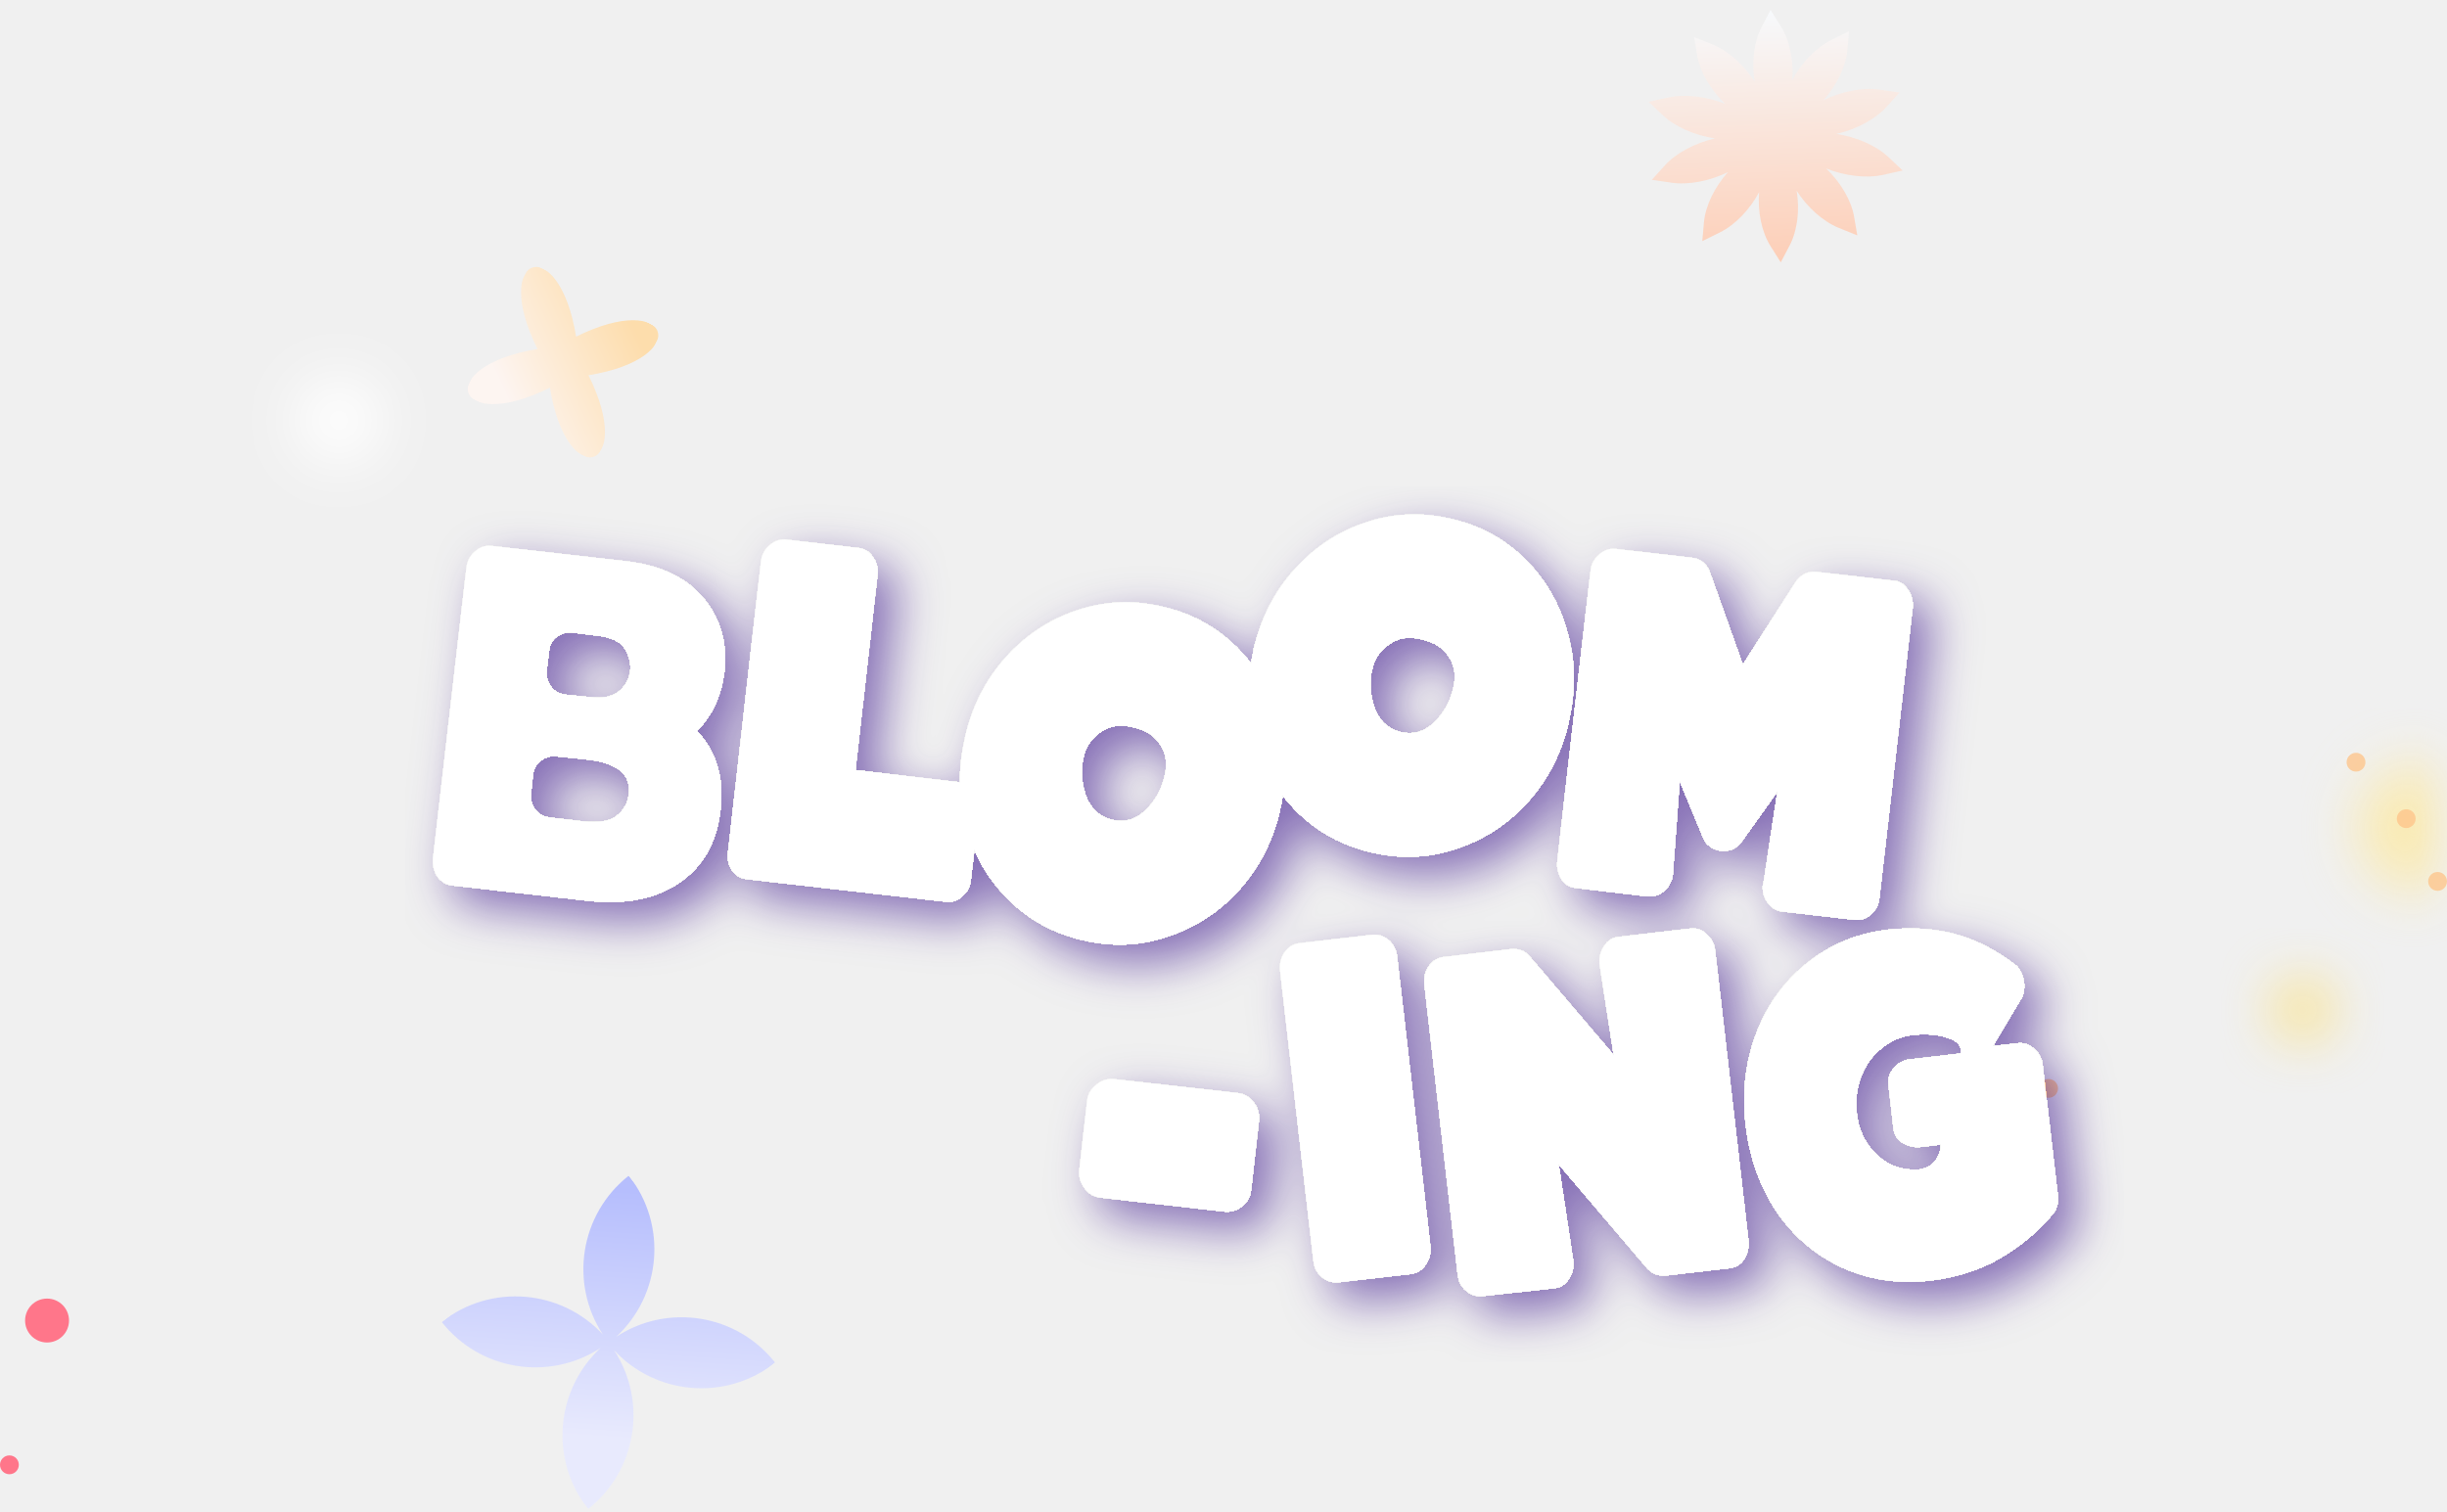
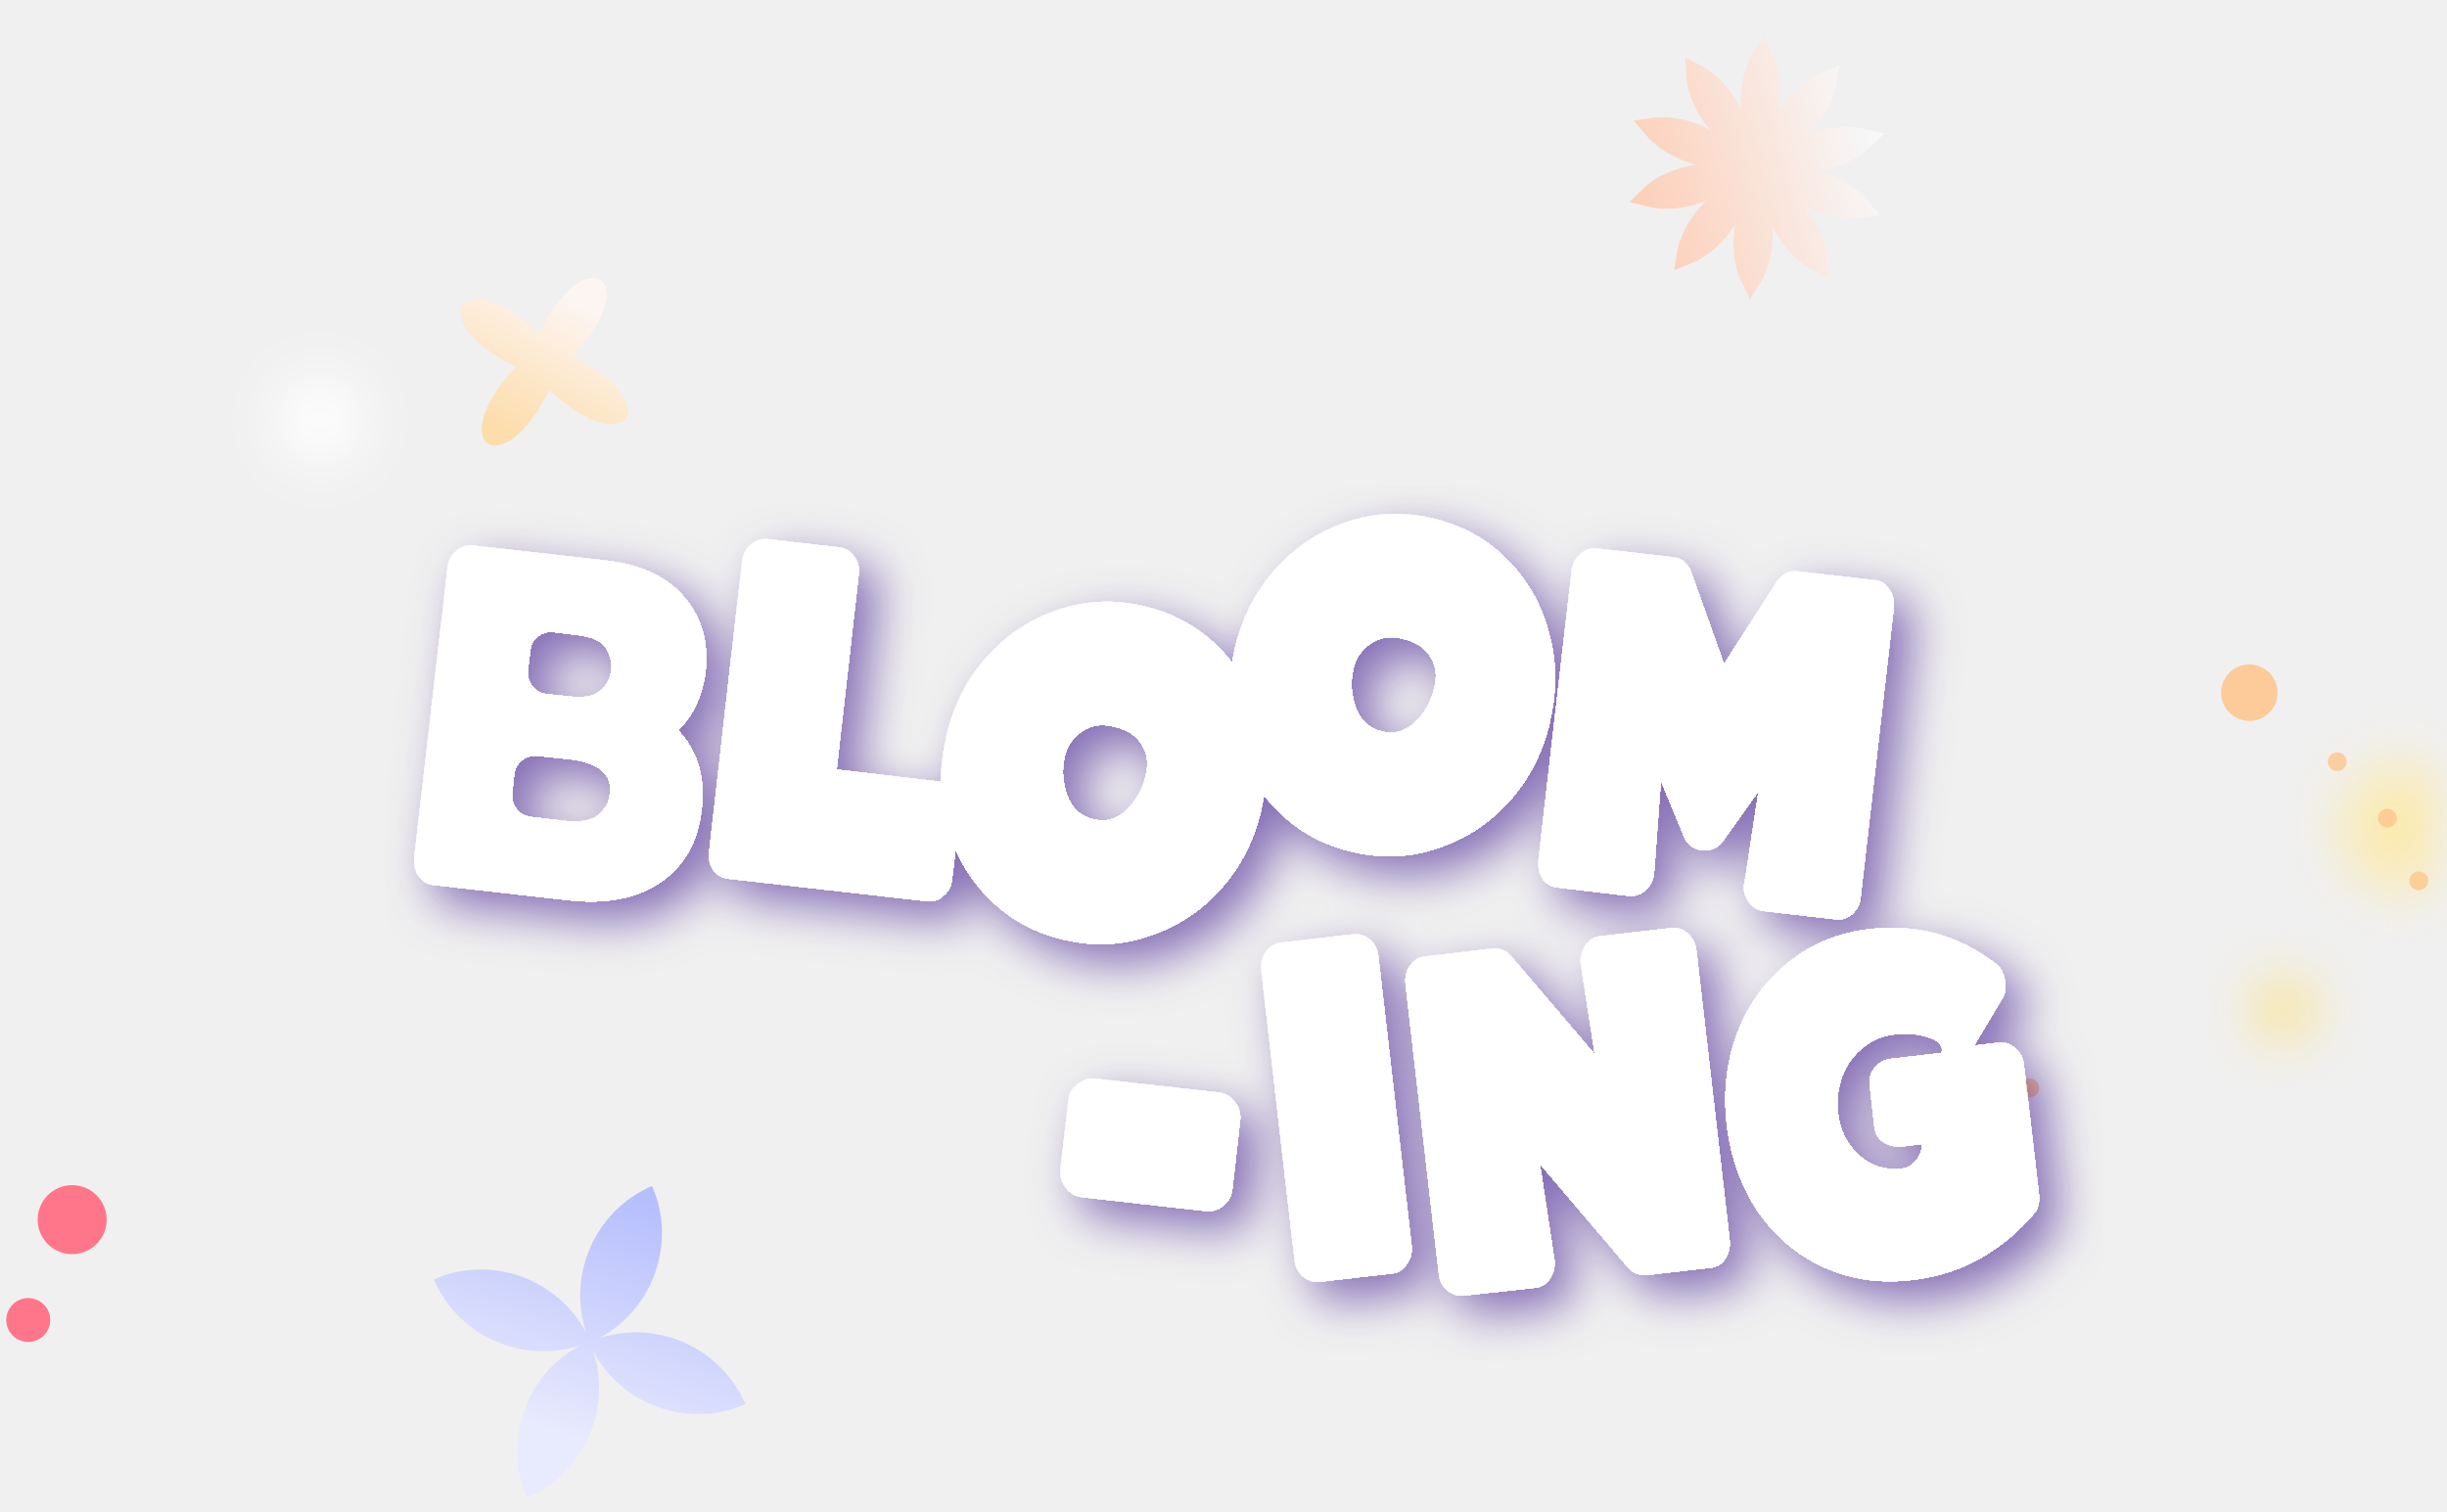
<svg xmlns="http://www.w3.org/2000/svg" width="390" height="241" viewBox="0 0 390 241" fill="none">
-   <g filter="url(#filter0_f_1354_3771)">
-     <circle cx="54" cy="67" r="7" fill="white" />
+   <g clip-path="url(#clip0_40_141)">
+     <g filter="url(#filter0_f_40_141)">
+       <circle cx="51" cy="66.917" r="7" fill="white" />
+     </g>
+     <g clip-path="url(#clip1_40_141)">
+       <mask id="mask0_40_141" style="mask-type:luminance" maskUnits="userSpaceOnUse" x="73" y="43" width="28" height="29">
+         <path d="M100.464 67.152L77.23 71.382L73 48.147L96.235 43.917L100.464 67.152Z" fill="white" />
+       </mask>
+       <g mask="url(#mask0_40_141)">
+         <path d="M85.916 53.154C73.534 41.477 66.95 50.991 82.24 58.468C70.559 70.852 80.073 77.433 87.552 62.144C99.935 73.822 106.518 64.306 91.229 56.831C102.897 44.447 93.383 37.864 85.916 53.154Z" fill="url(#paint0_linear_40_141)" fill-opacity="0.86" />
+       </g>
+     </g>
+     <g clip-path="url(#clip2_40_141)">
+       <mask id="mask1_40_141" style="mask-type:luminance" maskUnits="userSpaceOnUse" x="69" y="188" width="50" height="51">
+         <path d="M103.89 188.917L69 203.973L84.056 238.863L118.946 223.807L103.89 188.917Z" fill="white" />
+       </mask>
+       <g mask="url(#mask1_40_141)">
+         <path fill-rule="evenodd" clip-rule="evenodd" d="M93.427 212.44C88.833 203.782 78.281 199.968 69.125 203.919C73.057 213.033 83.274 217.499 92.523 214.436C83.865 219.03 80.051 229.582 84.002 238.739C93.116 234.806 97.581 224.589 94.519 215.341C99.112 223.998 109.665 227.812 118.821 223.861C114.889 214.747 104.672 210.282 95.423 213.344C104.081 208.751 107.895 198.198 103.944 189.042C94.83 192.975 90.365 203.192 93.427 212.44ZM93.973 213.891L93.974 213.891L93.973 213.889C93.973 213.89 93.972 213.89 93.972 213.89L93.973 213.891Z" fill="url(#paint1_linear_40_141)" fill-opacity="0.9" />
+       </g>
+     </g>
+     <g filter="url(#filter1_f_40_141)">
+       <circle cx="383" cy="131.917" r="10" fill="#FFE897" fill-opacity="0.75" />
+     </g>
+     <g filter="url(#filter2_f_40_141)">
+       <circle cx="364" cy="160.917" r="4" fill="#FFDC5E" />
+     </g>
+     <circle cx="358.5" cy="110.417" r="4.5" fill="#FEC489" fill-opacity="0.84" />
+     <circle cx="1.5" cy="1.5" r="1.5" transform="matrix(1 0 0 -1 379 131.917)" fill="#FEC489" fill-opacity="0.76" />
+     <circle cx="1.5" cy="1.5" r="1.5" transform="matrix(1 0 0 -1 371 122.917)" fill="#FEC489" fill-opacity="0.76" />
+     <circle cx="1.5" cy="1.5" r="1.5" transform="matrix(1 0 0 -1 384 141.917)" fill="#FEC489" fill-opacity="0.76" />
+     <circle cx="323.5" cy="173.417" r="1.5" fill="#FEC489" fill-opacity="0.86" />
+     <circle cx="11.5" cy="194.417" r="5.5" fill="#FF768A" />
+     <circle cx="3.5" cy="3.5" r="3.5" transform="matrix(1 0 0 -1 1 213.917)" fill="#FF768A" />
+     <g filter="url(#filter3_d_40_141)">
+       <path d="M304.616 204.043C299.624 204.615 294.996 203.939 290.732 202.015C286.468 200.091 282.958 197.127 280.202 193.123C277.498 189.119 275.834 184.439 275.21 179.083C274.638 173.831 275.236 168.943 277.004 164.419C278.772 159.895 281.476 156.203 285.116 153.343C288.808 150.431 293.098 148.689 297.986 148.117C301.782 147.701 305.318 147.935 308.594 148.819C311.87 149.703 315.042 151.315 318.11 153.655C318.89 154.227 319.384 155.189 319.592 156.541C319.696 157.581 319.54 158.439 319.124 159.115L314.6 166.681L318.578 166.213C319.566 166.109 320.45 166.421 321.23 167.149C322.01 167.825 322.452 168.683 322.556 169.723L324.974 190.549C325.078 191.849 324.74 192.889 323.96 193.669C321.828 196.217 319.15 198.453 315.926 200.377C312.702 202.301 308.932 203.523 304.616 204.043ZM302.9 186.337C303.888 186.233 304.694 185.817 305.318 185.089C305.994 184.309 306.332 183.399 306.332 182.359L303.134 182.749C302.042 182.853 301.054 182.619 300.17 182.047C299.338 181.475 298.87 180.695 298.766 179.707L297.986 172.765C297.882 171.829 298.168 170.971 298.844 170.191C299.52 169.359 300.404 168.891 301.496 168.787L309.452 167.851C309.504 167.643 309.53 167.435 309.53 167.227C309.426 166.343 308.646 165.693 307.19 165.277C305.734 164.809 303.94 164.679 301.808 164.887C299.988 165.095 298.35 165.797 296.894 166.993C295.438 168.137 294.346 169.645 293.618 171.517C292.942 173.337 292.708 175.261 292.916 177.289C293.176 179.993 294.242 182.229 296.114 183.997C297.986 185.765 300.248 186.545 302.9 186.337Z" fill="white" />
+       <path d="M233.306 206.515C232.318 206.619 231.434 206.333 230.654 205.657C229.874 204.981 229.432 204.097 229.328 203.005L224.024 156.829C223.92 155.737 224.154 154.775 224.726 153.943C225.35 153.059 226.156 152.565 227.144 152.461L237.83 151.213C239.078 151.109 240.066 151.499 240.794 152.383L254.21 168.139L251.948 153.631C251.844 152.539 252.078 151.577 252.65 150.745C253.222 149.861 254.002 149.367 254.99 149.263L266.456 147.937C267.444 147.833 268.302 148.145 269.03 148.873C269.81 149.549 270.252 150.433 270.356 151.525L275.66 197.701C275.764 198.793 275.53 199.781 274.958 200.665C274.386 201.497 273.606 201.965 272.618 202.069L262.478 203.239C261.906 203.291 261.36 203.213 260.84 203.005C260.32 202.797 259.878 202.485 259.514 202.069L245.396 185.455L247.736 200.899C247.84 201.991 247.606 202.953 247.034 203.785C246.462 204.669 245.682 205.163 244.694 205.267L233.306 206.515Z" fill="white" />
+       <path d="M210.306 204.318C209.318 204.422 208.434 204.136 207.654 203.46C206.874 202.784 206.432 201.9 206.328 200.808L201.024 154.632C200.92 153.54 201.154 152.578 201.726 151.746C202.35 150.862 203.156 150.368 204.144 150.264L215.688 148.938C216.676 148.834 217.56 149.12 218.34 149.796C219.12 150.472 219.562 151.356 219.666 152.448L224.97 198.624C225.074 199.716 224.814 200.678 224.19 201.51C223.618 202.394 222.838 202.888 221.85 202.992L210.306 204.318Z" fill="white" />
+       <path d="M172.531 190.835C171.439 190.731 170.555 190.237 169.879 189.353C169.203 188.469 168.917 187.507 169.021 186.467L170.269 175.391C170.373 174.351 170.867 173.493 171.751 172.817C172.635 172.089 173.623 171.803 174.715 171.959L194.137 174.143C195.229 174.247 196.113 174.741 196.789 175.625C197.465 176.509 197.751 177.471 197.647 178.511L196.399 189.587C196.295 190.627 195.801 191.511 194.917 192.239C194.033 192.915 193.045 193.175 191.953 193.019L172.531 190.835Z" fill="white" />
+       <path d="M248.326 141.471C247.338 141.419 246.532 140.977 245.908 140.145C245.336 139.261 245.102 138.273 245.206 137.181L250.51 90.927C250.614 89.887 251.056 89.029 251.836 88.353C252.616 87.625 253.5 87.313 254.488 87.417L266.656 88.821C267.956 88.977 268.892 89.705 269.464 91.005L274.768 105.903L283.27 92.565C284.154 91.421 285.246 90.927 286.546 91.083L298.792 92.487C299.728 92.539 300.482 93.007 301.054 93.891C301.678 94.723 301.938 95.685 301.834 96.777L296.53 143.031C296.426 144.071 295.984 144.955 295.204 145.683C294.424 146.359 293.566 146.645 292.63 146.541L281.086 145.215C280.15 145.111 279.37 144.643 278.746 143.811C278.122 142.979 277.862 142.043 277.966 141.003L278.044 140.847L280.306 126.027L274.534 134.139C274.17 134.659 273.676 135.049 273.052 135.309C272.48 135.517 271.856 135.595 271.18 135.543C270.608 135.439 270.062 135.205 269.542 134.841C269.022 134.477 268.658 134.009 268.45 133.437L264.706 124.389L263.614 139.209C263.51 140.301 263.042 141.211 262.21 141.939C261.43 142.615 260.546 142.901 259.558 142.797L248.326 141.471Z" fill="white" />
+       <path d="M215.679 135.801C211.051 134.761 207.099 132.629 203.823 129.405C200.547 126.181 198.285 122.307 197.037 117.783C195.737 113.207 195.659 108.475 196.803 103.587V103.431C197.947 98.491 200.105 94.253 203.277 90.717C206.449 87.181 210.219 84.685 214.587 83.229C219.007 81.721 223.531 81.513 228.159 82.605C232.787 83.645 236.739 85.777 240.015 89.001C243.291 92.225 245.553 96.125 246.801 100.701C248.101 105.225 248.179 109.931 247.035 114.819V114.975C245.891 119.915 243.733 124.153 240.561 127.689C237.389 131.225 233.593 133.721 229.173 135.177C224.805 136.685 220.307 136.893 215.679 135.801ZM220.281 116.613C222.257 117.081 223.999 116.587 225.507 115.131C227.067 113.675 228.107 111.829 228.627 109.593C229.095 107.669 228.861 106.005 227.925 104.601C227.041 103.197 225.637 102.287 223.713 101.871L223.479 101.793C221.451 101.325 219.735 101.611 218.331 102.651C216.927 103.639 216.043 104.965 215.679 106.629C215.211 108.657 215.341 110.711 216.069 112.791C216.849 114.871 218.253 116.145 220.281 116.613Z" fill="white" />
+       <path d="M169.679 149.801C165.051 148.761 161.099 146.629 157.823 143.405C154.547 140.181 152.285 136.307 151.037 131.783C149.737 127.207 149.659 122.475 150.803 117.587V117.431C151.947 112.491 154.105 108.253 157.277 104.717C160.449 101.181 164.219 98.685 168.587 97.229C173.007 95.721 177.531 95.513 182.159 96.605C186.787 97.645 190.739 99.777 194.015 103.001C197.291 106.225 199.553 110.125 200.801 114.701C202.101 119.225 202.179 123.931 201.035 128.819V128.975C199.891 133.915 197.733 138.153 194.561 141.689C191.389 145.225 187.593 147.721 183.173 149.177C178.805 150.685 174.307 150.893 169.679 149.801ZM174.281 130.613C176.257 131.081 177.999 130.587 179.507 129.131C181.067 127.675 182.107 125.829 182.627 123.593C183.095 121.669 182.861 120.005 181.925 118.601C181.041 117.197 179.637 116.287 177.713 115.871L177.479 115.793C175.451 115.325 173.735 115.611 172.331 116.651C170.927 117.639 170.043 118.965 169.679 120.629C169.211 122.657 169.341 124.711 170.069 126.791C170.849 128.871 172.253 130.145 174.281 130.613Z" fill="white" />
+       <path d="M116.092 140.069C115.104 139.965 114.298 139.497 113.674 138.665C113.102 137.781 112.894 136.793 113.05 135.701L118.276 89.525C118.38 88.433 118.822 87.549 119.602 86.873C120.434 86.145 121.344 85.833 122.332 85.937L133.798 87.263C134.786 87.367 135.566 87.861 136.138 88.745C136.762 89.577 136.996 90.539 136.84 91.631L133.33 122.675L150.022 124.625C151.01 124.677 151.79 125.145 152.362 126.029C152.934 126.861 153.168 127.797 153.064 128.837L151.738 140.069C151.634 141.161 151.192 142.045 150.412 142.721C149.684 143.449 148.826 143.761 147.838 143.657L116.092 140.069Z" fill="white" />
+       <path d="M69.144 141.069C68.156 140.965 67.35 140.497 66.726 139.665C66.154 138.781 65.92 137.793 66.024 136.701L71.328 90.525C71.432 89.433 71.874 88.549 72.654 87.873C73.434 87.145 74.318 86.833 75.306 86.937L96.6 89.355C102.684 90.031 107.104 92.319 109.86 96.219C112.044 99.287 112.902 102.901 112.434 107.061C111.966 110.857 110.51 113.977 108.066 116.421C111.186 119.749 112.434 123.961 111.81 129.057C111.238 134.205 109.028 138.079 105.18 140.679C101.384 143.227 96.522 144.163 90.594 143.487L69.144 141.069ZM89.892 130.851C92.492 131.111 94.312 130.799 95.352 129.915C96.444 129.031 97.068 127.913 97.224 126.561C97.64 123.441 95.534 121.595 90.906 121.023L85.68 120.477C84.744 120.373 83.912 120.607 83.184 121.179C82.456 121.751 82.04 122.505 81.936 123.441L81.624 126.483C81.52 127.419 81.754 128.251 82.326 128.979C82.898 129.707 83.652 130.123 84.588 130.227L89.892 130.851ZM90.984 111.039C92.96 111.299 94.494 111.013 95.586 110.181C96.678 109.297 97.302 108.153 97.458 106.749C97.562 105.605 97.276 104.461 96.6 103.317C95.924 102.173 94.39 101.471 91.998 101.211L88.254 100.743C87.318 100.639 86.46 100.873 85.68 101.445C84.952 102.017 84.562 102.771 84.51 103.707L84.12 106.827C84.016 107.763 84.25 108.621 84.822 109.401C85.394 110.129 86.148 110.545 87.084 110.649L90.984 111.039Z" fill="white" />
+     </g>
+     <path d="M277.496 17.397C276.076 14.508 273.784 11.906 271.337 10.599L268.559 9.115L268.783 12.258C268.981 15.027 270.423 18.182 272.483 20.655C269.639 19.153 266.257 18.395 263.511 18.778L260.394 19.211L262.421 21.624C264.206 23.749 267.225 25.453 270.342 26.244C267.16 26.701 263.981 28.078 261.985 30.003L259.719 32.189L262.774 32.949C265.465 33.618 268.907 33.221 271.891 32.026C269.587 34.269 267.825 37.255 267.341 39.988L266.792 43.09L269.709 41.907C272.278 40.865 274.828 38.519 276.539 35.795C275.993 38.967 276.321 42.42 277.534 44.917L278.911 47.752L280.575 45.078C282.041 42.722 282.725 39.322 282.511 36.111C283.93 38.999 286.223 41.602 288.67 42.909L291.448 44.393L291.224 41.249C291.026 38.48 289.583 35.325 287.524 32.852C290.368 34.355 293.75 35.112 296.496 34.73L299.613 34.296L297.586 31.884C295.801 29.759 292.782 28.054 289.665 27.264C292.847 26.807 296.026 25.43 298.022 23.504L300.288 21.319L297.233 20.559C294.541 19.89 291.099 20.287 288.115 21.481C290.42 19.239 292.182 16.253 292.666 13.52L293.215 10.418L290.298 11.6C287.729 12.643 285.179 14.989 283.467 17.712C284.014 14.541 283.686 11.088 282.473 8.591L281.095 5.756L279.431 8.43C277.966 10.785 277.281 14.185 277.496 17.397Z" fill="url(#paint2_linear_40_141)" fill-opacity="0.87" />
  </g>
-   <g clip-path="url(#clip0_1354_3771)">
-     <mask id="mask0_1354_3771" style="mask-type:luminance" maskUnits="userSpaceOnUse" x="73" y="41" width="33" height="33">
-       <path d="M84.617 41.835L105.629 52.617L94.847 73.629L73.835 62.847L84.617 41.835Z" fill="white" />
-     </mask>
-     <g mask="url(#mask0_1354_3771)">
-       <path d="M87.644 61.796C90.365 78.597 101.379 75.053 93.795 59.816C110.6 57.096 107.055 46.085 91.816 53.667C89.096 36.865 78.081 40.41 85.666 55.645C68.871 58.373 72.415 69.387 87.644 61.796Z" fill="url(#paint0_linear_1354_3771)" fill-opacity="0.86" />
-     </g>
-   </g>
-   <g clip-path="url(#clip1_1354_3771)">
-     <mask id="mask1_1354_3771" style="mask-type:luminance" maskUnits="userSpaceOnUse" x="70" y="187" width="54" height="54">
-       <path d="M100.134 187.289L70.289 210.812L93.812 240.656L123.656 217.133L100.134 187.289Z" fill="white" />
-     </mask>
-     <g mask="url(#mask1_1354_3771)">
-       <path fill-rule="evenodd" clip-rule="evenodd" d="M96.073 212.712C89.406 205.527 78.228 204.555 70.396 210.728C76.54 218.524 87.562 220.212 95.712 214.873C88.527 221.539 87.555 232.718 93.728 240.55C101.524 234.405 103.212 223.383 97.873 215.234C104.539 222.419 115.718 223.391 123.55 217.217C117.406 209.422 106.384 207.734 98.234 213.072C105.419 206.406 106.391 195.228 100.218 187.396C92.422 193.54 90.734 204.562 96.073 212.712ZM96.973 213.973L96.974 213.973L96.973 213.972C96.973 213.972 96.972 213.973 96.972 213.973L96.973 213.973Z" fill="url(#paint1_linear_1354_3771)" fill-opacity="0.9" />
-     </g>
-   </g>
-   <g filter="url(#filter1_f_1354_3771)">
-     <circle cx="386" cy="132" r="10" fill="#FFE897" fill-opacity="0.75" />
-   </g>
-   <g filter="url(#filter2_f_1354_3771)">
-     <circle cx="367" cy="161" r="4" fill="#FFDC5E" />
-   </g>
-   <circle cx="1.5" cy="1.5" r="1.5" transform="matrix(1 0 0 -1 382 132)" fill="#FEC489" fill-opacity="0.76" />
-   <circle cx="1.5" cy="1.5" r="1.5" transform="matrix(1 0 0 -1 374 123)" fill="#FEC489" fill-opacity="0.76" />
-   <circle cx="1.5" cy="1.5" r="1.5" transform="matrix(1 0 0 -1 387 142)" fill="#FEC489" fill-opacity="0.76" />
-   <circle cx="326.5" cy="173.5" r="1.5" fill="#FEC489" fill-opacity="0.86" />
-   <circle cx="3.5" cy="3.5" r="3.5" transform="matrix(1 0 0 -1 4 214)" fill="#FF768A" />
-   <circle cx="1.5" cy="233.5" r="1.5" fill="#FF768A" />
-   <g filter="url(#filter3_d_1354_3771)">
-     <path d="M307.616 204.126C302.624 204.698 297.996 204.022 293.732 202.098C289.468 200.174 285.958 197.21 283.202 193.206C280.498 189.202 278.834 184.522 278.21 179.166C277.638 173.914 278.236 169.026 280.004 164.502C281.772 159.978 284.476 156.286 288.116 153.426C291.808 150.514 296.098 148.772 300.986 148.2C304.782 147.784 308.318 148.018 311.594 148.902C314.87 149.786 318.042 151.398 321.11 153.738C321.89 154.31 322.384 155.272 322.592 156.624C322.696 157.664 322.54 158.522 322.124 159.198L317.6 166.764L321.578 166.296C322.566 166.192 323.45 166.504 324.23 167.232C325.01 167.908 325.452 168.766 325.556 169.806L327.974 190.632C328.078 191.932 327.74 192.972 326.96 193.752C324.828 196.3 322.15 198.536 318.926 200.46C315.702 202.384 311.932 203.606 307.616 204.126ZM305.9 186.42C306.888 186.316 307.694 185.9 308.318 185.172C308.994 184.392 309.332 183.482 309.332 182.442L306.134 182.832C305.042 182.936 304.054 182.702 303.17 182.13C302.338 181.558 301.87 180.778 301.766 179.79L300.986 172.848C300.882 171.912 301.168 171.054 301.844 170.274C302.52 169.442 303.404 168.974 304.496 168.87L312.452 167.934C312.504 167.726 312.53 167.518 312.53 167.31C312.426 166.426 311.646 165.776 310.19 165.36C308.734 164.892 306.94 164.762 304.808 164.97C302.988 165.178 301.35 165.88 299.894 167.076C298.438 168.22 297.346 169.728 296.618 171.6C295.942 173.42 295.708 175.344 295.916 177.372C296.176 180.076 297.242 182.312 299.114 184.08C300.986 185.848 303.248 186.628 305.9 186.42Z" fill="white" />
-     <path d="M236.306 206.598C235.318 206.702 234.434 206.416 233.654 205.74C232.874 205.064 232.432 204.18 232.328 203.088L227.024 156.912C226.92 155.82 227.154 154.858 227.726 154.026C228.35 153.142 229.156 152.648 230.144 152.544L240.83 151.296C242.078 151.192 243.066 151.582 243.794 152.466L257.21 168.222L254.948 153.714C254.844 152.622 255.078 151.66 255.65 150.828C256.222 149.944 257.002 149.45 257.99 149.346L269.456 148.019C270.444 147.916 271.302 148.228 272.03 148.956C272.81 149.632 273.252 150.516 273.356 151.608L278.66 197.784C278.764 198.876 278.53 199.864 277.958 200.748C277.386 201.58 276.606 202.048 275.618 202.152L265.478 203.322C264.906 203.374 264.36 203.296 263.84 203.088C263.32 202.88 262.878 202.568 262.514 202.152L248.396 185.538L250.736 200.982C250.84 202.074 250.606 203.036 250.034 203.868C249.462 204.752 248.682 205.246 247.694 205.35L236.306 206.598Z" fill="white" />
-     <path d="M213.306 204.401C212.318 204.505 211.434 204.219 210.654 203.543C209.874 202.867 209.432 201.983 209.328 200.891L204.024 154.715C203.92 153.623 204.154 152.661 204.726 151.829C205.35 150.945 206.156 150.451 207.144 150.347L218.688 149.021C219.676 148.917 220.56 149.203 221.34 149.879C222.12 150.555 222.562 151.439 222.666 152.531L227.97 198.707C228.074 199.799 227.814 200.761 227.19 201.593C226.618 202.477 225.838 202.971 224.85 203.075L213.306 204.401Z" fill="white" />
-     <path d="M175.531 190.917C174.439 190.813 173.555 190.319 172.879 189.435C172.203 188.551 171.917 187.589 172.021 186.549L173.269 175.473C173.373 174.433 173.867 173.575 174.751 172.899C175.635 172.171 176.623 171.885 177.715 172.041L197.137 174.225C198.229 174.329 199.113 174.823 199.789 175.707C200.465 176.591 200.751 177.553 200.647 178.593L199.399 189.669C199.295 190.709 198.801 191.593 197.917 192.321C197.033 192.997 196.045 193.257 194.953 193.101L175.531 190.917Z" fill="white" />
-     <path d="M251.326 141.554C250.338 141.502 249.532 141.06 248.908 140.228C248.336 139.344 248.102 138.356 248.206 137.264L253.51 91.01C253.614 89.97 254.056 89.112 254.836 88.436C255.616 87.708 256.5 87.396 257.488 87.5L269.656 88.904C270.956 89.06 271.892 89.788 272.464 91.088L277.768 105.986L286.27 92.648C287.154 91.504 288.246 91.01 289.546 91.166L301.792 92.57C302.728 92.622 303.482 93.09 304.054 93.974C304.678 94.806 304.938 95.768 304.834 96.86L299.53 143.114C299.426 144.154 298.984 145.038 298.204 145.766C297.424 146.442 296.566 146.728 295.63 146.624L284.086 145.298C283.15 145.194 282.37 144.726 281.746 143.894C281.122 143.062 280.862 142.126 280.966 141.086L281.044 140.93L283.306 126.11L277.534 134.222C277.17 134.742 276.676 135.132 276.052 135.392C275.48 135.6 274.856 135.678 274.18 135.626C273.608 135.522 273.062 135.288 272.542 134.924C272.022 134.56 271.658 134.092 271.45 133.52L267.706 124.472L266.614 139.292C266.51 140.384 266.042 141.294 265.21 142.022C264.43 142.698 263.546 142.984 262.558 142.88L251.326 141.554Z" fill="white" />
-     <path d="M218.679 135.884C214.051 134.844 210.099 132.712 206.823 129.488C203.547 126.264 201.285 122.39 200.037 117.866C198.737 113.29 198.659 108.558 199.803 103.67V103.514C200.947 98.574 203.105 94.336 206.277 90.8C209.449 87.264 213.219 84.768 217.587 83.312C222.007 81.804 226.531 81.596 231.159 82.688C235.787 83.728 239.739 85.86 243.015 89.084C246.291 92.308 248.553 96.208 249.801 100.784C251.101 105.308 251.179 110.014 250.035 114.902V115.058C248.891 119.998 246.733 124.236 243.561 127.772C240.389 131.308 236.593 133.804 232.173 135.26C227.805 136.768 223.307 136.976 218.679 135.884ZM223.281 116.696C225.257 117.164 226.999 116.67 228.507 115.214C230.067 113.758 231.107 111.912 231.627 109.676C232.095 107.752 231.861 106.088 230.925 104.684C230.041 103.28 228.637 102.37 226.713 101.954L226.479 101.876C224.451 101.408 222.735 101.694 221.331 102.734C219.927 103.722 219.043 105.048 218.679 106.712C218.211 108.74 218.341 110.794 219.069 112.874C219.849 114.954 221.253 116.228 223.281 116.696Z" fill="white" />
-     <path d="M172.679 149.884C168.051 148.844 164.099 146.712 160.823 143.488C157.547 140.264 155.285 136.39 154.037 131.866C152.737 127.29 152.659 122.558 153.803 117.67V117.514C154.947 112.574 157.105 108.336 160.277 104.8C163.449 101.264 167.219 98.768 171.587 97.312C176.007 95.804 180.531 95.596 185.159 96.688C189.787 97.728 193.739 99.86 197.015 103.084C200.291 106.308 202.553 110.208 203.801 114.784C205.101 119.308 205.179 124.014 204.035 128.902V129.058C202.891 133.998 200.733 138.236 197.561 141.772C194.389 145.308 190.593 147.804 186.173 149.26C181.805 150.768 177.307 150.976 172.679 149.884ZM177.281 130.696C179.257 131.164 180.999 130.67 182.507 129.214C184.067 127.758 185.107 125.912 185.627 123.676C186.095 121.752 185.861 120.088 184.925 118.684C184.041 117.28 182.637 116.37 180.713 115.954L180.479 115.876C178.451 115.408 176.735 115.694 175.331 116.734C173.927 117.722 173.043 119.048 172.679 120.712C172.211 122.74 172.341 124.794 173.069 126.874C173.849 128.954 175.253 130.228 177.281 130.696Z" fill="white" />
-     <path d="M119.092 140.152C118.104 140.048 117.298 139.58 116.674 138.748C116.102 137.864 115.894 136.876 116.05 135.784L121.276 89.608C121.38 88.516 121.822 87.632 122.602 86.956C123.434 86.228 124.344 85.915 125.332 86.019L136.798 87.346C137.786 87.45 138.566 87.944 139.138 88.828C139.762 89.659 139.996 90.621 139.84 91.713L136.33 122.758L153.022 124.708C154.01 124.76 154.79 125.228 155.362 126.112C155.934 126.944 156.168 127.88 156.064 128.92L154.738 140.152C154.634 141.244 154.192 142.128 153.412 142.804C152.684 143.532 151.826 143.844 150.838 143.74L119.092 140.152Z" fill="white" />
-     <path d="M72.144 141.152C71.156 141.048 70.35 140.58 69.726 139.748C69.154 138.864 68.92 137.876 69.024 136.784L74.328 90.608C74.432 89.516 74.874 88.632 75.654 87.956C76.434 87.228 77.318 86.915 78.306 87.019L99.6 89.438C105.684 90.114 110.104 92.401 112.86 96.302C115.044 99.37 115.902 102.983 115.434 107.144C114.966 110.94 113.51 114.06 111.066 116.503C114.186 119.832 115.434 124.043 114.81 129.139C114.238 134.287 112.028 138.162 108.18 140.762C104.384 143.31 99.522 144.246 93.594 143.569L72.144 141.152ZM92.892 130.934C95.492 131.194 97.312 130.882 98.352 129.998C99.444 129.114 100.068 127.995 100.224 126.643C100.64 123.523 98.534 121.677 93.906 121.105L88.68 120.56C87.744 120.456 86.912 120.69 86.184 121.262C85.456 121.834 85.04 122.587 84.936 123.523L84.624 126.565C84.52 127.501 84.754 128.334 85.326 129.062C85.898 129.79 86.652 130.206 87.588 130.31L92.892 130.934ZM93.984 111.121C95.96 111.381 97.494 111.095 98.586 110.263C99.678 109.379 100.302 108.235 100.458 106.832C100.562 105.688 100.276 104.543 99.6 103.399C98.924 102.255 97.39 101.553 94.998 101.293L91.254 100.825C90.318 100.722 89.46 100.956 88.68 101.528C87.952 102.099 87.562 102.853 87.51 103.789L87.12 106.91C87.016 107.846 87.25 108.704 87.822 109.483C88.394 110.211 89.148 110.627 90.084 110.731L93.984 111.121Z" fill="white" />
-   </g>
-   <path d="M273.323 22.066C270.192 22.781 267.147 24.372 265.331 26.381L263.269 28.663L266.385 29.119C269.129 29.522 272.525 28.842 275.392 27.442C273.297 29.781 271.811 32.781 271.576 35.428L271.309 38.433L274.11 37.05C276.578 35.833 278.908 33.373 280.368 30.628C280.11 33.698 280.75 36.961 282.186 39.234L283.816 41.815L285.233 39.121C286.481 36.748 286.855 33.448 286.35 30.406C288.028 33.035 290.549 35.314 293.108 36.346L296.012 37.517L295.504 34.54C295.056 31.919 293.332 29.038 291.054 26.861C294.026 28.044 297.467 28.47 300.17 27.866L303.239 27.179L301 25.058C299.027 23.189 295.863 21.828 292.683 21.348C295.814 20.634 298.859 19.043 300.675 17.033L302.737 14.752L299.622 14.295C296.878 13.893 293.482 14.572 290.614 15.972C292.709 13.633 294.196 10.633 294.431 7.986L294.697 4.981L291.896 6.364C289.429 7.582 287.099 10.041 285.638 12.787C285.897 9.717 285.257 6.454 283.821 4.18L282.191 1.599L280.774 4.293C279.526 6.666 279.151 9.967 279.656 13.009C277.979 10.38 275.457 8.1 272.899 7.069L269.995 5.898L270.503 8.874C270.951 11.496 272.675 14.376 274.952 16.553C271.98 15.37 268.54 14.944 265.836 15.549L262.767 16.235L265.007 18.357C266.979 20.226 270.144 21.586 273.323 22.066Z" fill="url(#paint2_linear_1354_3771)" fill-opacity="0.87" />
  <defs>
-     <filter id="filter0_f_1354_3771" x="37.9" y="50.9" width="32.2" height="32.2" filterUnits="userSpaceOnUse" color-interpolation-filters="sRGB">
+     <filter id="filter0_f_40_141" x="34.9" y="50.817" width="32.2" height="32.2" filterUnits="userSpaceOnUse" color-interpolation-filters="sRGB">
      <feFlood flood-opacity="0" result="BackgroundImageFix" />
      <feBlend mode="normal" in="SourceGraphic" in2="BackgroundImageFix" result="shape" />
-       <feGaussianBlur stdDeviation="4.55" result="effect1_foregroundBlur_1354_3771" />
+       <feGaussianBlur stdDeviation="4.55" result="effect1_foregroundBlur_40_141" />
    </filter>
-     <filter id="filter1_f_1354_3771" x="366.9" y="112.9" width="38.2" height="38.2" filterUnits="userSpaceOnUse" color-interpolation-filters="sRGB">
+     <filter id="filter1_f_40_141" x="363.9" y="112.817" width="38.2" height="38.2" filterUnits="userSpaceOnUse" color-interpolation-filters="sRGB">
      <feFlood flood-opacity="0" result="BackgroundImageFix" />
      <feBlend mode="normal" in="SourceGraphic" in2="BackgroundImageFix" result="shape" />
-       <feGaussianBlur stdDeviation="4.55" result="effect1_foregroundBlur_1354_3771" />
+       <feGaussianBlur stdDeviation="4.55" result="effect1_foregroundBlur_40_141" />
    </filter>
-     <filter id="filter2_f_1354_3771" x="353.9" y="147.9" width="26.2" height="26.2" filterUnits="userSpaceOnUse" color-interpolation-filters="sRGB">
+     <filter id="filter2_f_40_141" x="350.9" y="147.817" width="26.2" height="26.2" filterUnits="userSpaceOnUse" color-interpolation-filters="sRGB">
      <feFlood flood-opacity="0" result="BackgroundImageFix" />
      <feBlend mode="normal" in="SourceGraphic" in2="BackgroundImageFix" result="shape" />
-       <feGaussianBlur stdDeviation="4.55" result="effect1_foregroundBlur_1354_3771" />
+       <feGaussianBlur stdDeviation="4.55" result="effect1_foregroundBlur_40_141" />
    </filter>
-     <filter id="filter3_d_1354_3771" x="64.6" y="77.6" width="273.792" height="139.418" filterUnits="userSpaceOnUse" color-interpolation-filters="sRGB">
+     <filter id="filter3_d_40_141" x="61.6" y="77.517" width="273.792" height="139.418" filterUnits="userSpaceOnUse" color-interpolation-filters="sRGB">
      <feFlood flood-opacity="0" result="BackgroundImageFix" />
      <feColorMatrix in="SourceAlpha" type="matrix" values="0 0 0 0 0 0 0 0 0 0 0 0 0 0 0 0 0 0 127 0" result="hardAlpha" />
      <feOffset dx="3" dy="3" />
      <feGaussianBlur stdDeviation="3.7" />
      <feComposite in2="hardAlpha" operator="out" />
      <feColorMatrix type="matrix" values="0 0 0 0 0.173 0 0 0 0 0.011 0 0 0 0 0.523 0 0 0 0.54 0" />
-       <feBlend mode="normal" in2="BackgroundImageFix" result="effect1_dropShadow_1354_3771" />
-       <feBlend mode="normal" in="SourceGraphic" in2="effect1_dropShadow_1354_3771" result="shape" />
+       <feBlend mode="normal" in2="BackgroundImageFix" result="effect1_dropShadow_40_141" />
+       <feBlend mode="normal" in="SourceGraphic" in2="effect1_dropShadow_40_141" result="shape" />
    </filter>
-     <linearGradient id="paint0_linear_1354_3771" x1="101.716" y1="53.131" x2="80.568" y2="62.918" gradientUnits="userSpaceOnUse">
+     <linearGradient id="paint0_linear_40_141" x1="80.022" y1="68.593" x2="90.849" y2="47.958" gradientUnits="userSpaceOnUse">
      <stop stop-color="#FFD9A0" />
      <stop offset="1" stop-color="#FFF5F1" />
    </linearGradient>
-     <linearGradient id="paint1_linear_1354_3771" x1="96.701" y1="189.995" x2="94.12" y2="228.923" gradientUnits="userSpaceOnUse">
+     <linearGradient id="paint1_linear_40_141" x1="99.878" y1="190.649" x2="87.371" y2="227.603" gradientUnits="userSpaceOnUse">
      <stop stop-color="#B0B9FF" />
      <stop offset="1" stop-color="#E7E9FF" />
    </linearGradient>
-     <linearGradient id="paint2_linear_1354_3771" x1="283.816" y1="41.815" x2="282.323" y2="1.594" gradientUnits="userSpaceOnUse">
+     <linearGradient id="paint2_linear_40_141" x1="259.719" y1="32.189" x2="300.288" y2="21.319" gradientUnits="userSpaceOnUse">
      <stop stop-color="#FFC9AE" />
      <stop offset="1" stop-color="#F8FBFE" />
    </linearGradient>
-     <clipPath id="clip0_1354_3771">
-       <rect width="23.617" height="23.617" fill="white" transform="matrix(-0.889713 -0.456521 -0.456521 0.889713 105.629 52.6169)" />
+     <clipPath id="clip0_40_141">
+       <rect width="390" height="241" fill="white" />
    </clipPath>
-     <clipPath id="clip1_1354_3771">
-       <rect width="38" height="38" fill="white" transform="translate(70.2894 210.812) rotate(-38.245)" />
+     <clipPath id="clip1_40_141">
+       <rect width="23.617" height="23.617" fill="white" transform="matrix(0.983833 -0.17909 -0.17909 -0.983833 77.2295 71.3815)" />
+     </clipPath>
+     <clipPath id="clip2_40_141">
+       <rect width="38" height="38" fill="white" transform="translate(69 203.973) rotate(-23.341)" />
    </clipPath>
  </defs>
</svg>
